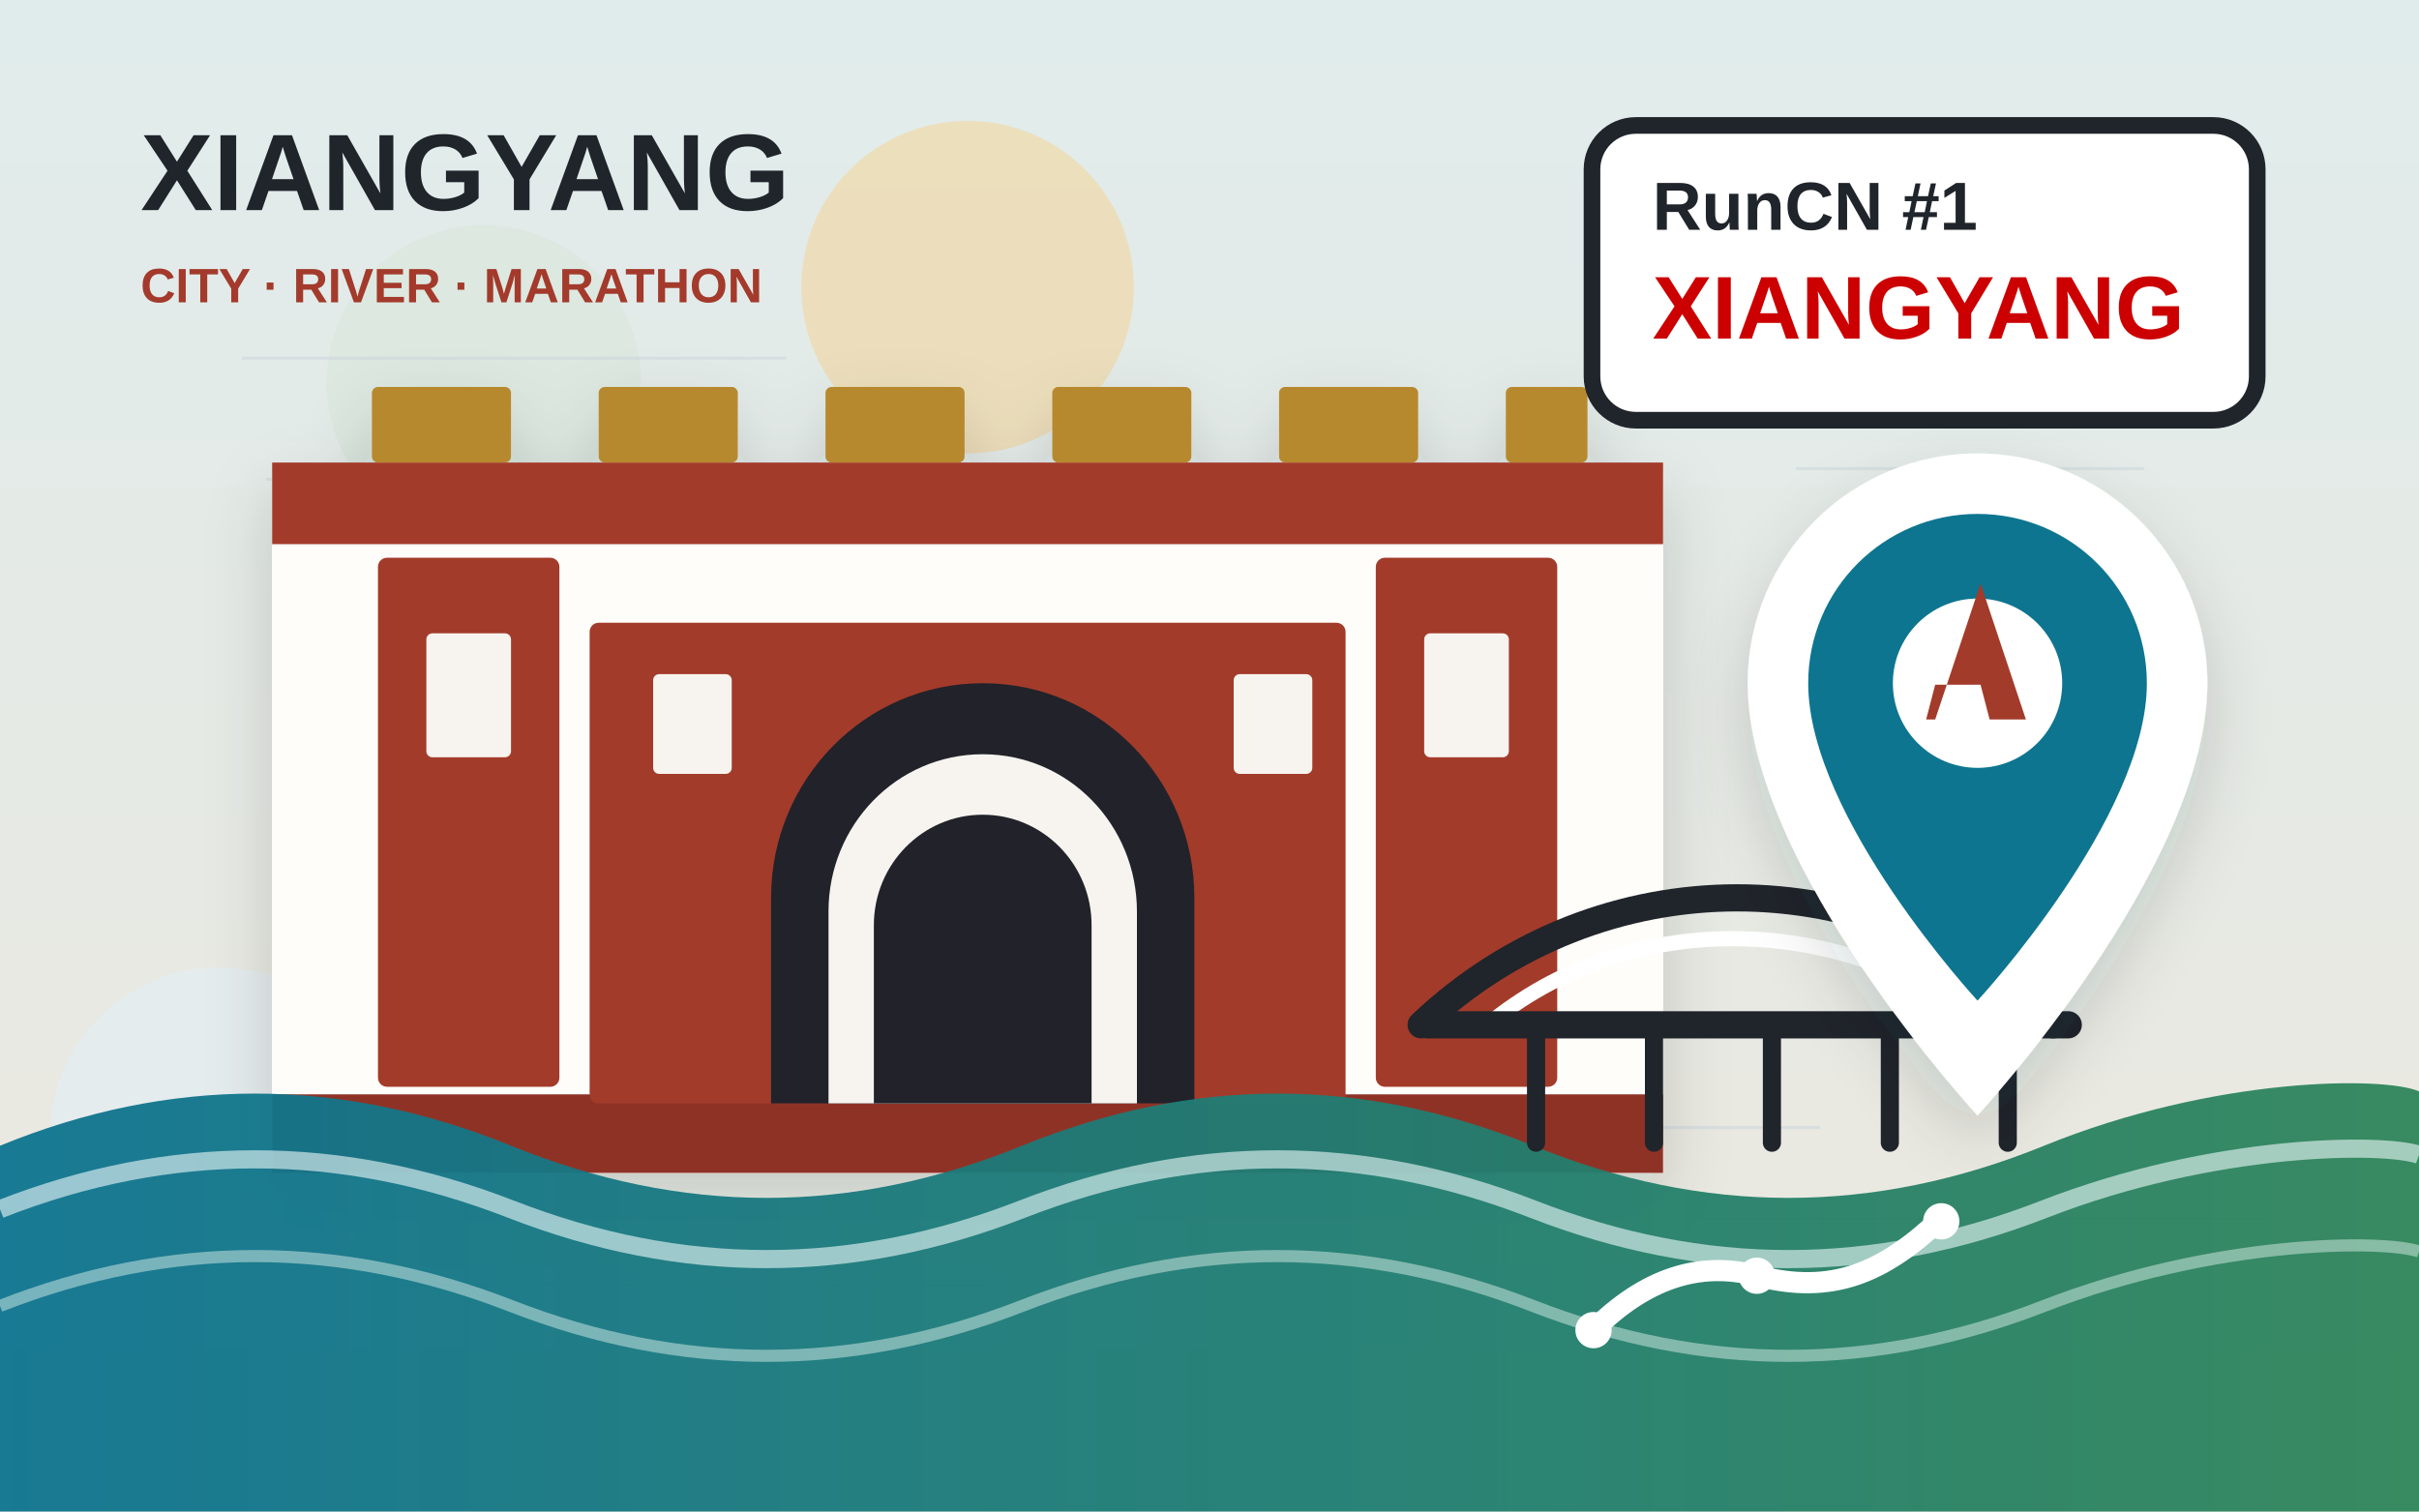
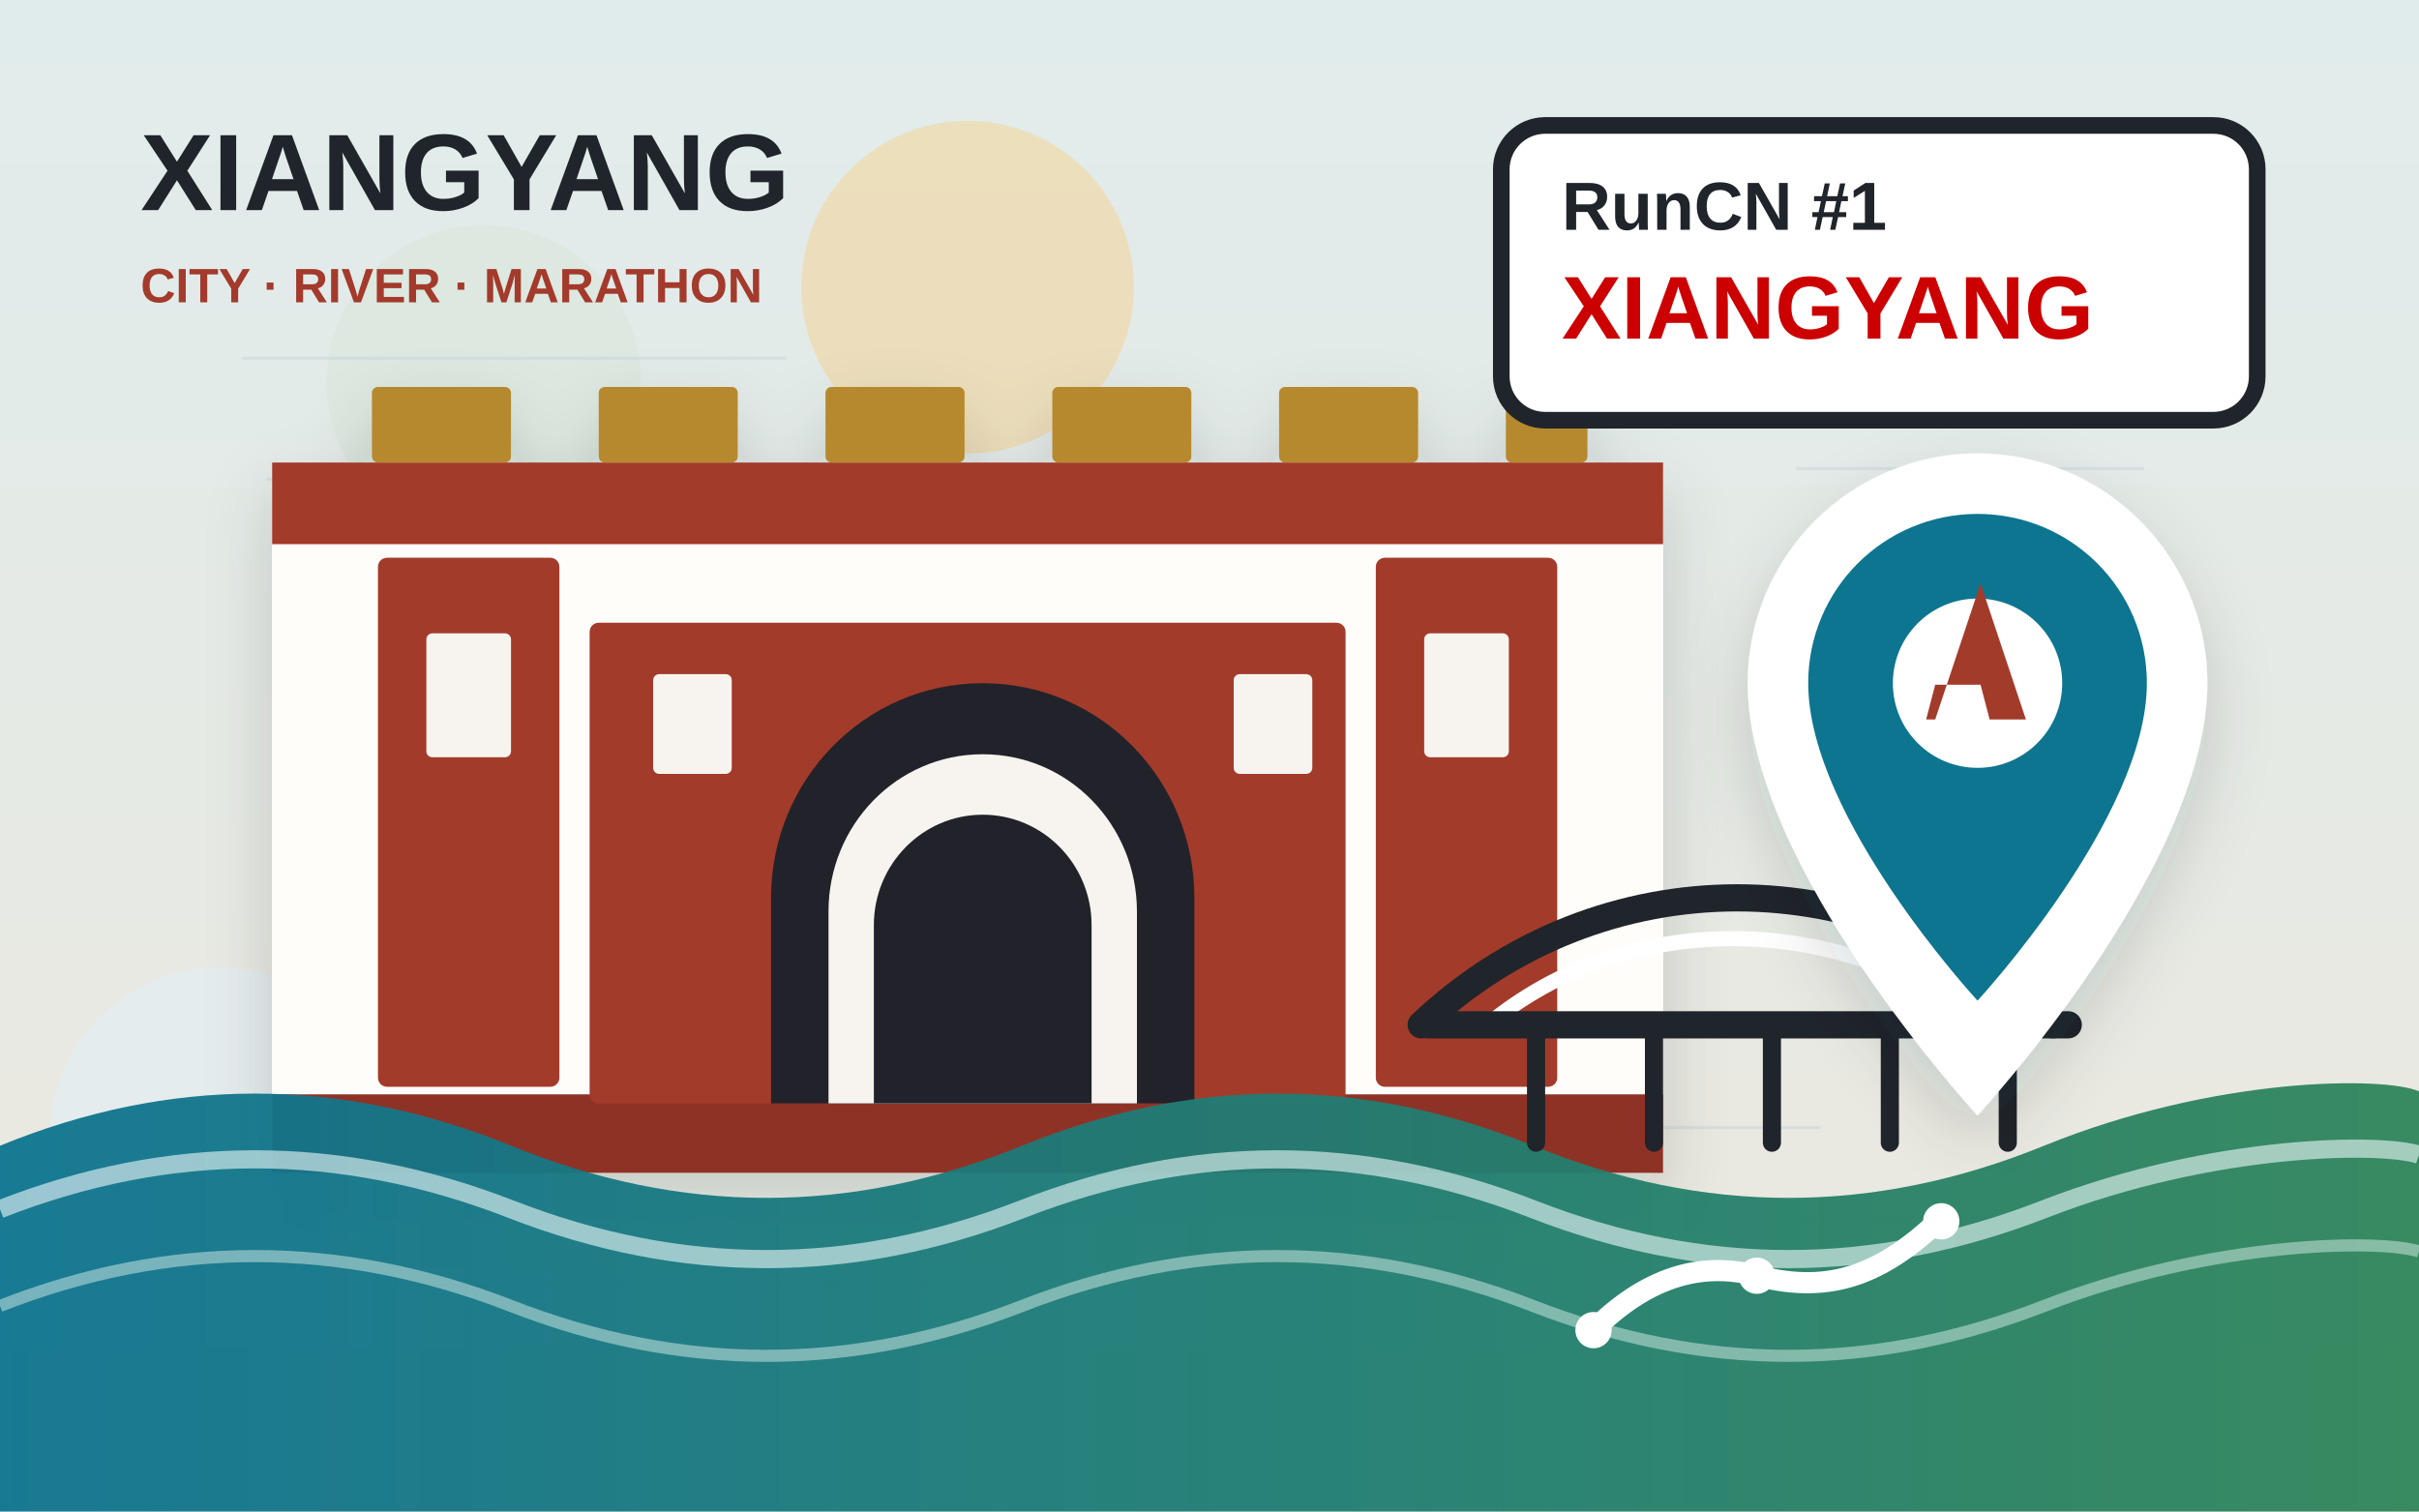
<svg xmlns="http://www.w3.org/2000/svg" viewBox="0 0 1600 1000" role="img" aria-labelledby="title desc">
  <defs>
    <linearGradient id="sky" x1="0" y1="0" x2="0" y2="1">
      <stop offset="0" stop-color="#e0ecec" />
      <stop offset="1" stop-color="#ece8de" />
    </linearGradient>
    <linearGradient id="river" x1="0" y1="0" x2="1" y2="0">
      <stop offset="0" stop-color="#0e7490" />
      <stop offset="1" stop-color="#2f855a" />
    </linearGradient>
    <filter id="softShadow" x="-20%" y="-20%" width="140%" height="140%">
      <feDropShadow dx="0" dy="18" stdDeviation="22" flood-color="#1f2937" flood-opacity="0.16" />
    </filter>
  </defs>
  <rect width="1600" height="1000" fill="url(#sky)" />
  <circle cx="640" cy="190" r="110" fill="#f2d7a0" opacity="0.62" />
  <circle cx="320" cy="253" r="104" fill="#dbe8df" opacity="0.92" />
  <circle cx="145" cy="752" r="112" fill="#e4ecef" opacity="0.9" />
  <g opacity="0.55" stroke="#cbd5dc" stroke-width="2" fill="none">
    <path d="M160 237h360M1120 806h380M1098 250h210M250 850h420" />
    <path d="M176 317h224M1188 310h230M1038 746h166" />
  </g>
  <g transform="translate(180 214)" filter="url(#softShadow)">
    <rect x="0" y="92" width="920" height="470" rx="8" fill="#ffffff" />
    <path d="M0 92h920v470H0z" fill="#fffdf9" />
    <path d="M0 92h920v54H0z" fill="#a33a2b" />
    <path d="M0 510h920v52H0z" fill="#8f3328" />
    <g fill="#b7892f">
      <rect x="66" y="42" width="92" height="50" rx="4" />
      <rect x="216" y="42" width="92" height="50" rx="4" />
      <rect x="366" y="42" width="92" height="50" rx="4" />
      <rect x="516" y="42" width="92" height="50" rx="4" />
      <rect x="666" y="42" width="92" height="50" rx="4" />
      <rect x="816" y="42" width="54" height="50" rx="4" />
    </g>
    <g fill="#a33a2b">
      <rect x="70" y="155" width="120" height="350" rx="6" />
      <rect x="730" y="155" width="120" height="350" rx="6" />
      <rect x="210" y="198" width="500" height="318" rx="6" />
    </g>
    <path d="M330 516V380c0-78 62-142 140-142s140 64 140 142v136z" fill="#20242b" />
    <path d="M368 516V389c0-57 45-104 102-104s102 47 102 104v127z" fill="#f7f4ef" />
    <path d="M398 516V398c0-40 32-73 72-73s72 33 72 73v118z" fill="#20242b" />
    <g fill="#f7f4ef">
      <rect x="102" y="205" width="56" height="82" rx="4" />
      <rect x="762" y="205" width="56" height="82" rx="4" />
      <rect x="252" y="232" width="52" height="66" rx="4" />
      <rect x="636" y="232" width="52" height="66" rx="4" />
    </g>
  </g>
  <g transform="translate(0 684)">
    <path d="M0 74c112-46 225-46 338 0s225 46 338 0 225-46 338 0 225 46 338 0 225-46 248-36v278H0z" fill="url(#river)" opacity="0.95" />
    <path d="M0 116c112-44 225-44 338 0s225 44 338 0 225-44 338 0 225 44 338 0 225-44 248-36" fill="none" stroke="#e8f7f7" stroke-width="12" opacity="0.62" />
    <path d="M0 180c112-44 225-44 338 0s225 44 338 0 225-44 338 0 225 44 338 0 225-44 248-36" fill="none" stroke="#d8eee7" stroke-width="8" opacity="0.5" />
  </g>
  <g transform="translate(940 560)" fill="none" stroke-linecap="round" stroke-linejoin="round">
    <path d="M0 118c118-112 300-112 418 0" stroke="#20242b" stroke-width="18" />
    <path d="M44 118c92-76 230-76 330 0" stroke="#ffffff" stroke-width="10" />
    <path d="M4 118h424" stroke="#20242b" stroke-width="18" />
    <path d="M76 118v78M154 118v78M232 118v78M310 118v78M388 118v78" stroke="#20242b" stroke-width="12" />
  </g>
  <g transform="translate(1130 300)" filter="url(#softShadow)">
    <path d="M178 0c84 0 152 68 152 152 0 122-152 286-152 286S26 274 26 152C26 68 94 0 178 0z" fill="#ffffff" />
    <path d="M178 40c62 0 112 50 112 112 0 89-112 210-112 210S66 241 66 152C66 90 116 40 178 40z" fill="#0e7490" />
    <circle cx="178" cy="152" r="56" fill="#ffffff" />
    <path d="M150 176l30-90 30 90h-24l-6-23h-30l-6 23z" fill="#a33a2b" />
  </g>
  <g transform="translate(1012 808)" fill="none" stroke="#ffffff" stroke-linecap="round" stroke-linejoin="round">
    <path d="M42 72c34-34 70-46 108-36 50 13 84-2 122-38" stroke-width="14" />
    <circle cx="42" cy="72" r="12" fill="#ffffff" stroke="none" />
    <circle cx="150" cy="36" r="12" fill="#ffffff" stroke="none" />
    <circle cx="272" cy="0" r="12" fill="#ffffff" stroke="none" />
  </g>
  <g transform="translate(93 139)">
    <text x="0" y="0" font-family="Arial, sans-serif" font-size="72" font-weight="900" fill="#20242b">XIANGYANG</text>
    <text x="0" y="61" font-family="Arial, sans-serif" font-size="32" font-weight="700" fill="#a33a2b">CITY · RIVER · MARATHON</text>
  </g>
-   <rect x="1053" y="83" width="440" height="195" rx="29" fill="#ffffff" stroke="#20242b" stroke-width="11" />
-   <text x="1093" y="152" font-family="Arial, sans-serif" font-size="45" font-weight="900" fill="#20242b">RunCN #1</text>
-   <text x="1093" y="224" font-family="Arial, sans-serif" font-size="59" font-weight="900" fill="#cc0000">XIANGYANG</text>
+   <rect x="993" y="83" width="500" height="195" rx="29" fill="#ffffff" stroke="#20242b" stroke-width="11" />
+   <text x="1033" y="152" font-family="Arial, sans-serif" font-size="45" font-weight="900" fill="#20242b">RunCN #1</text>
+   <text x="1033" y="224" font-family="Arial, sans-serif" font-size="59" font-weight="900" fill="#cc0000">XIANGYANG</text>
</svg>
